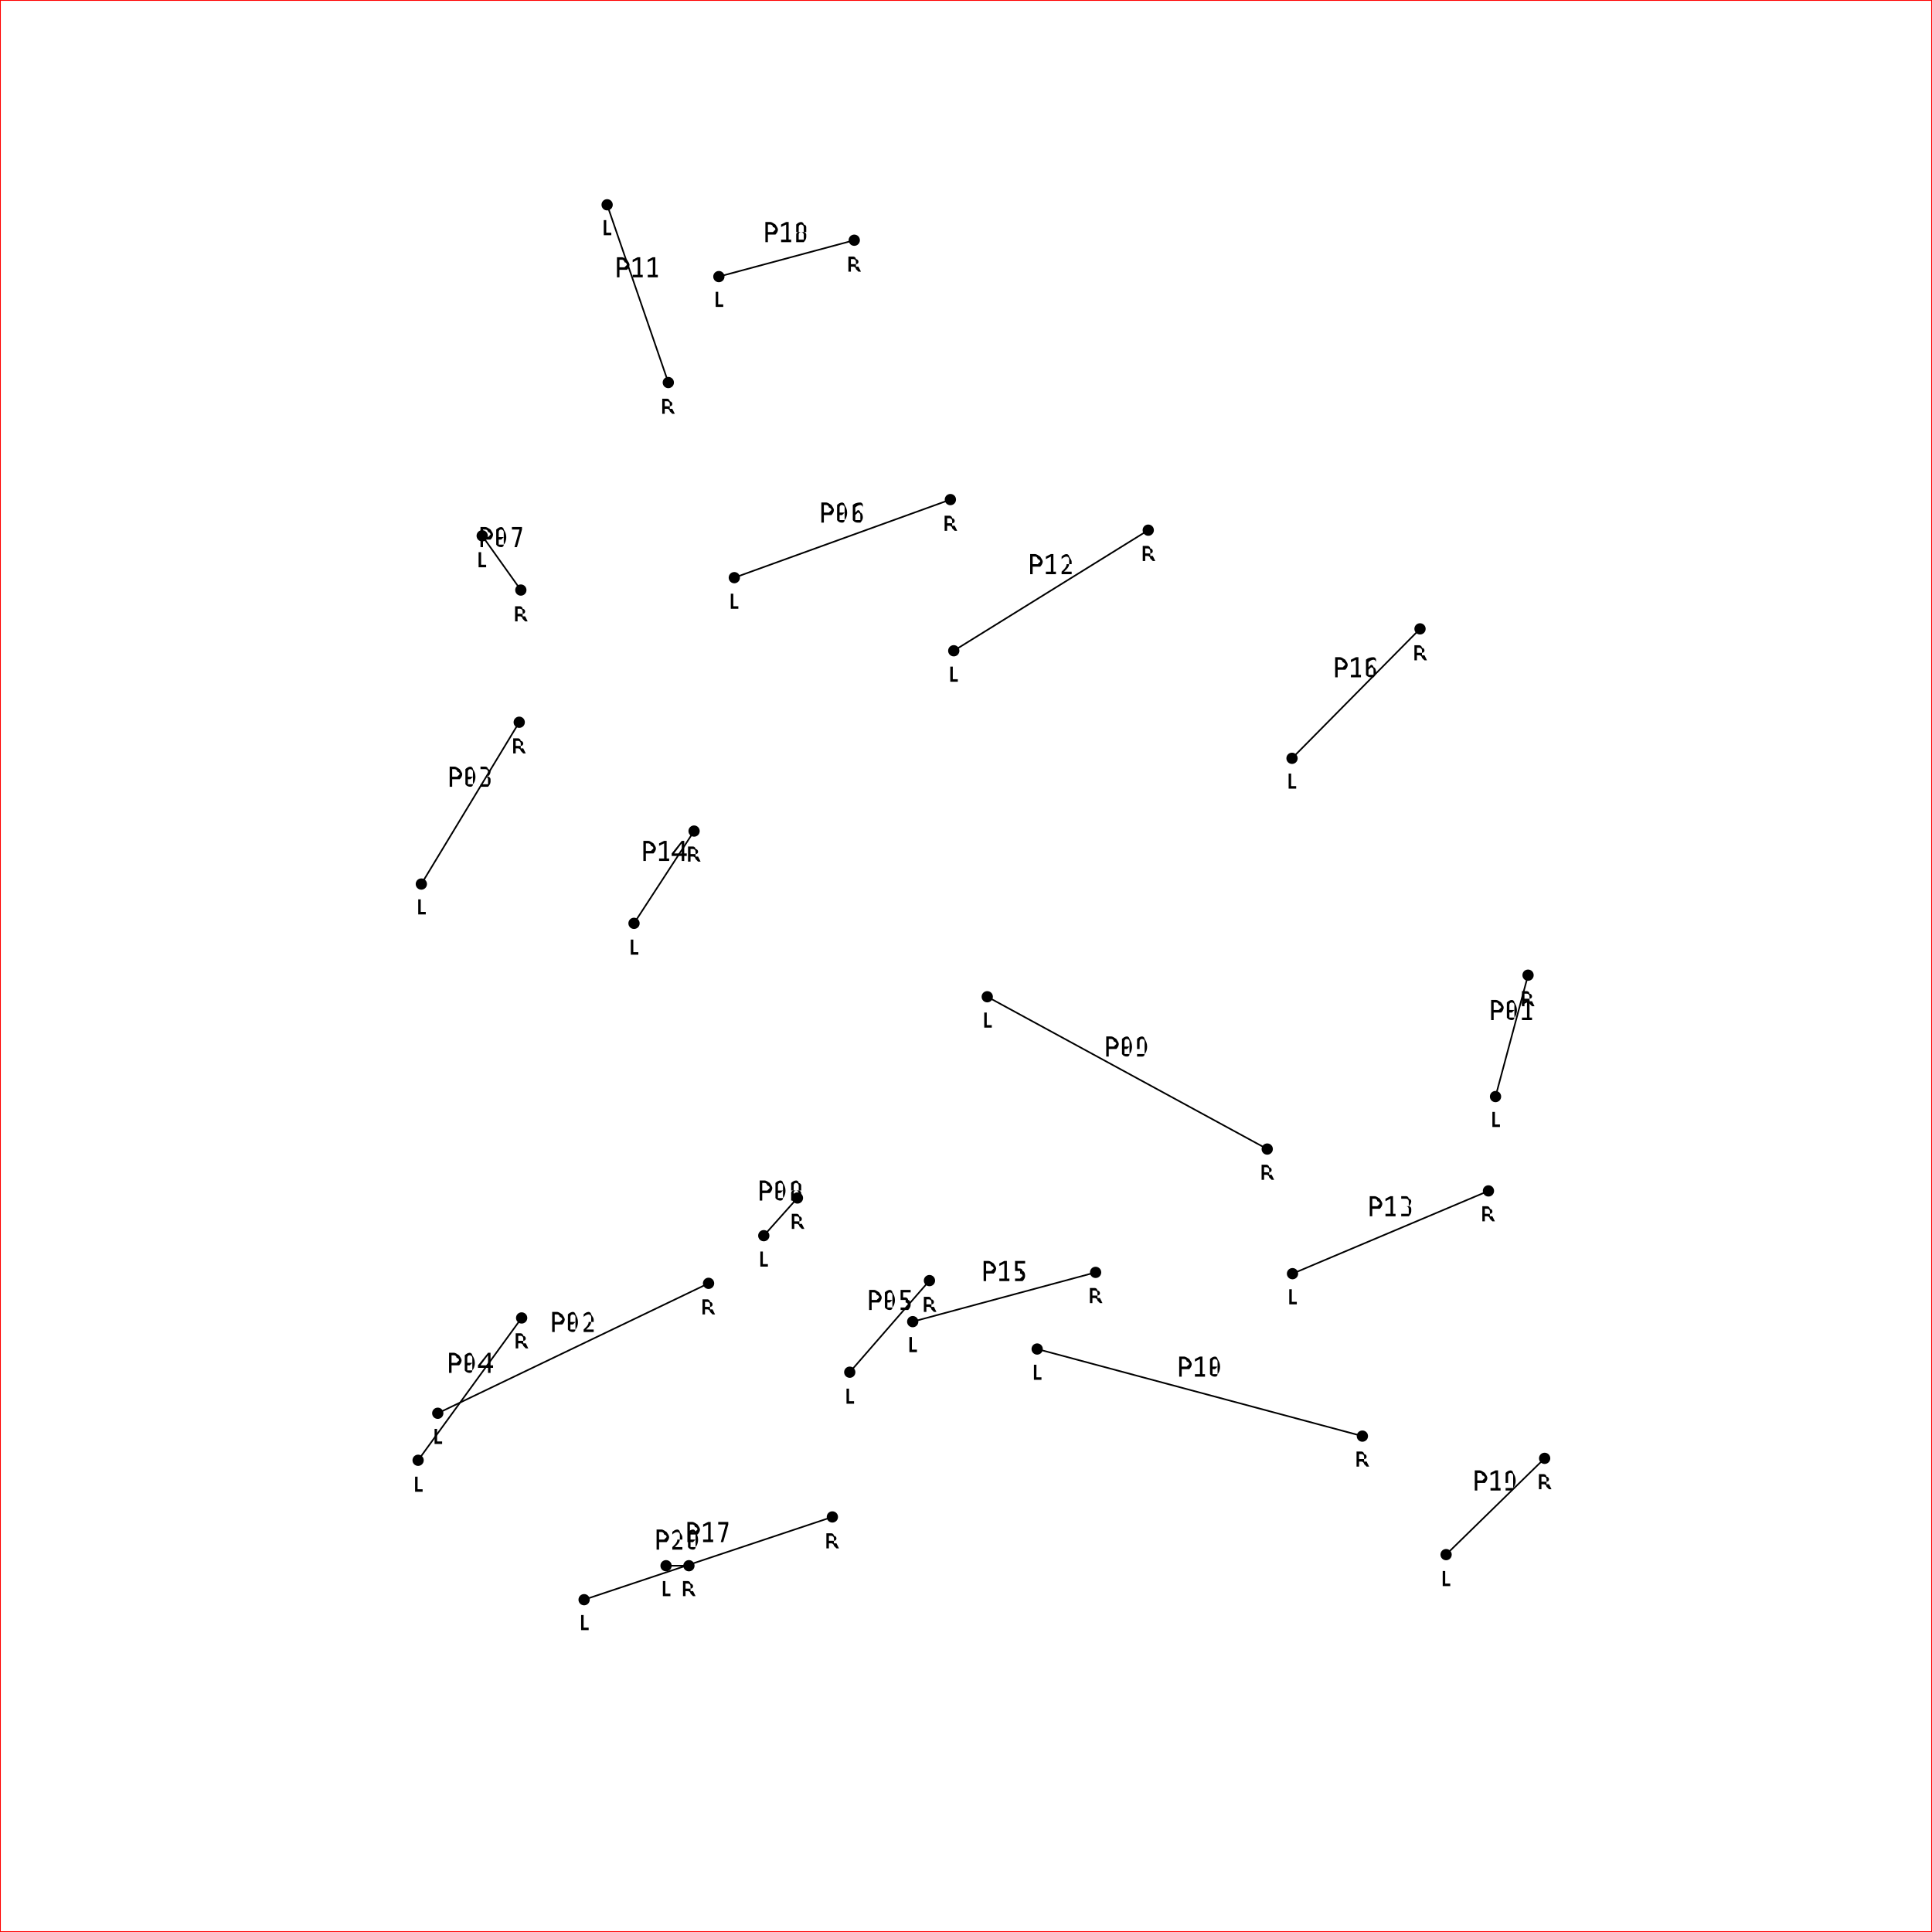
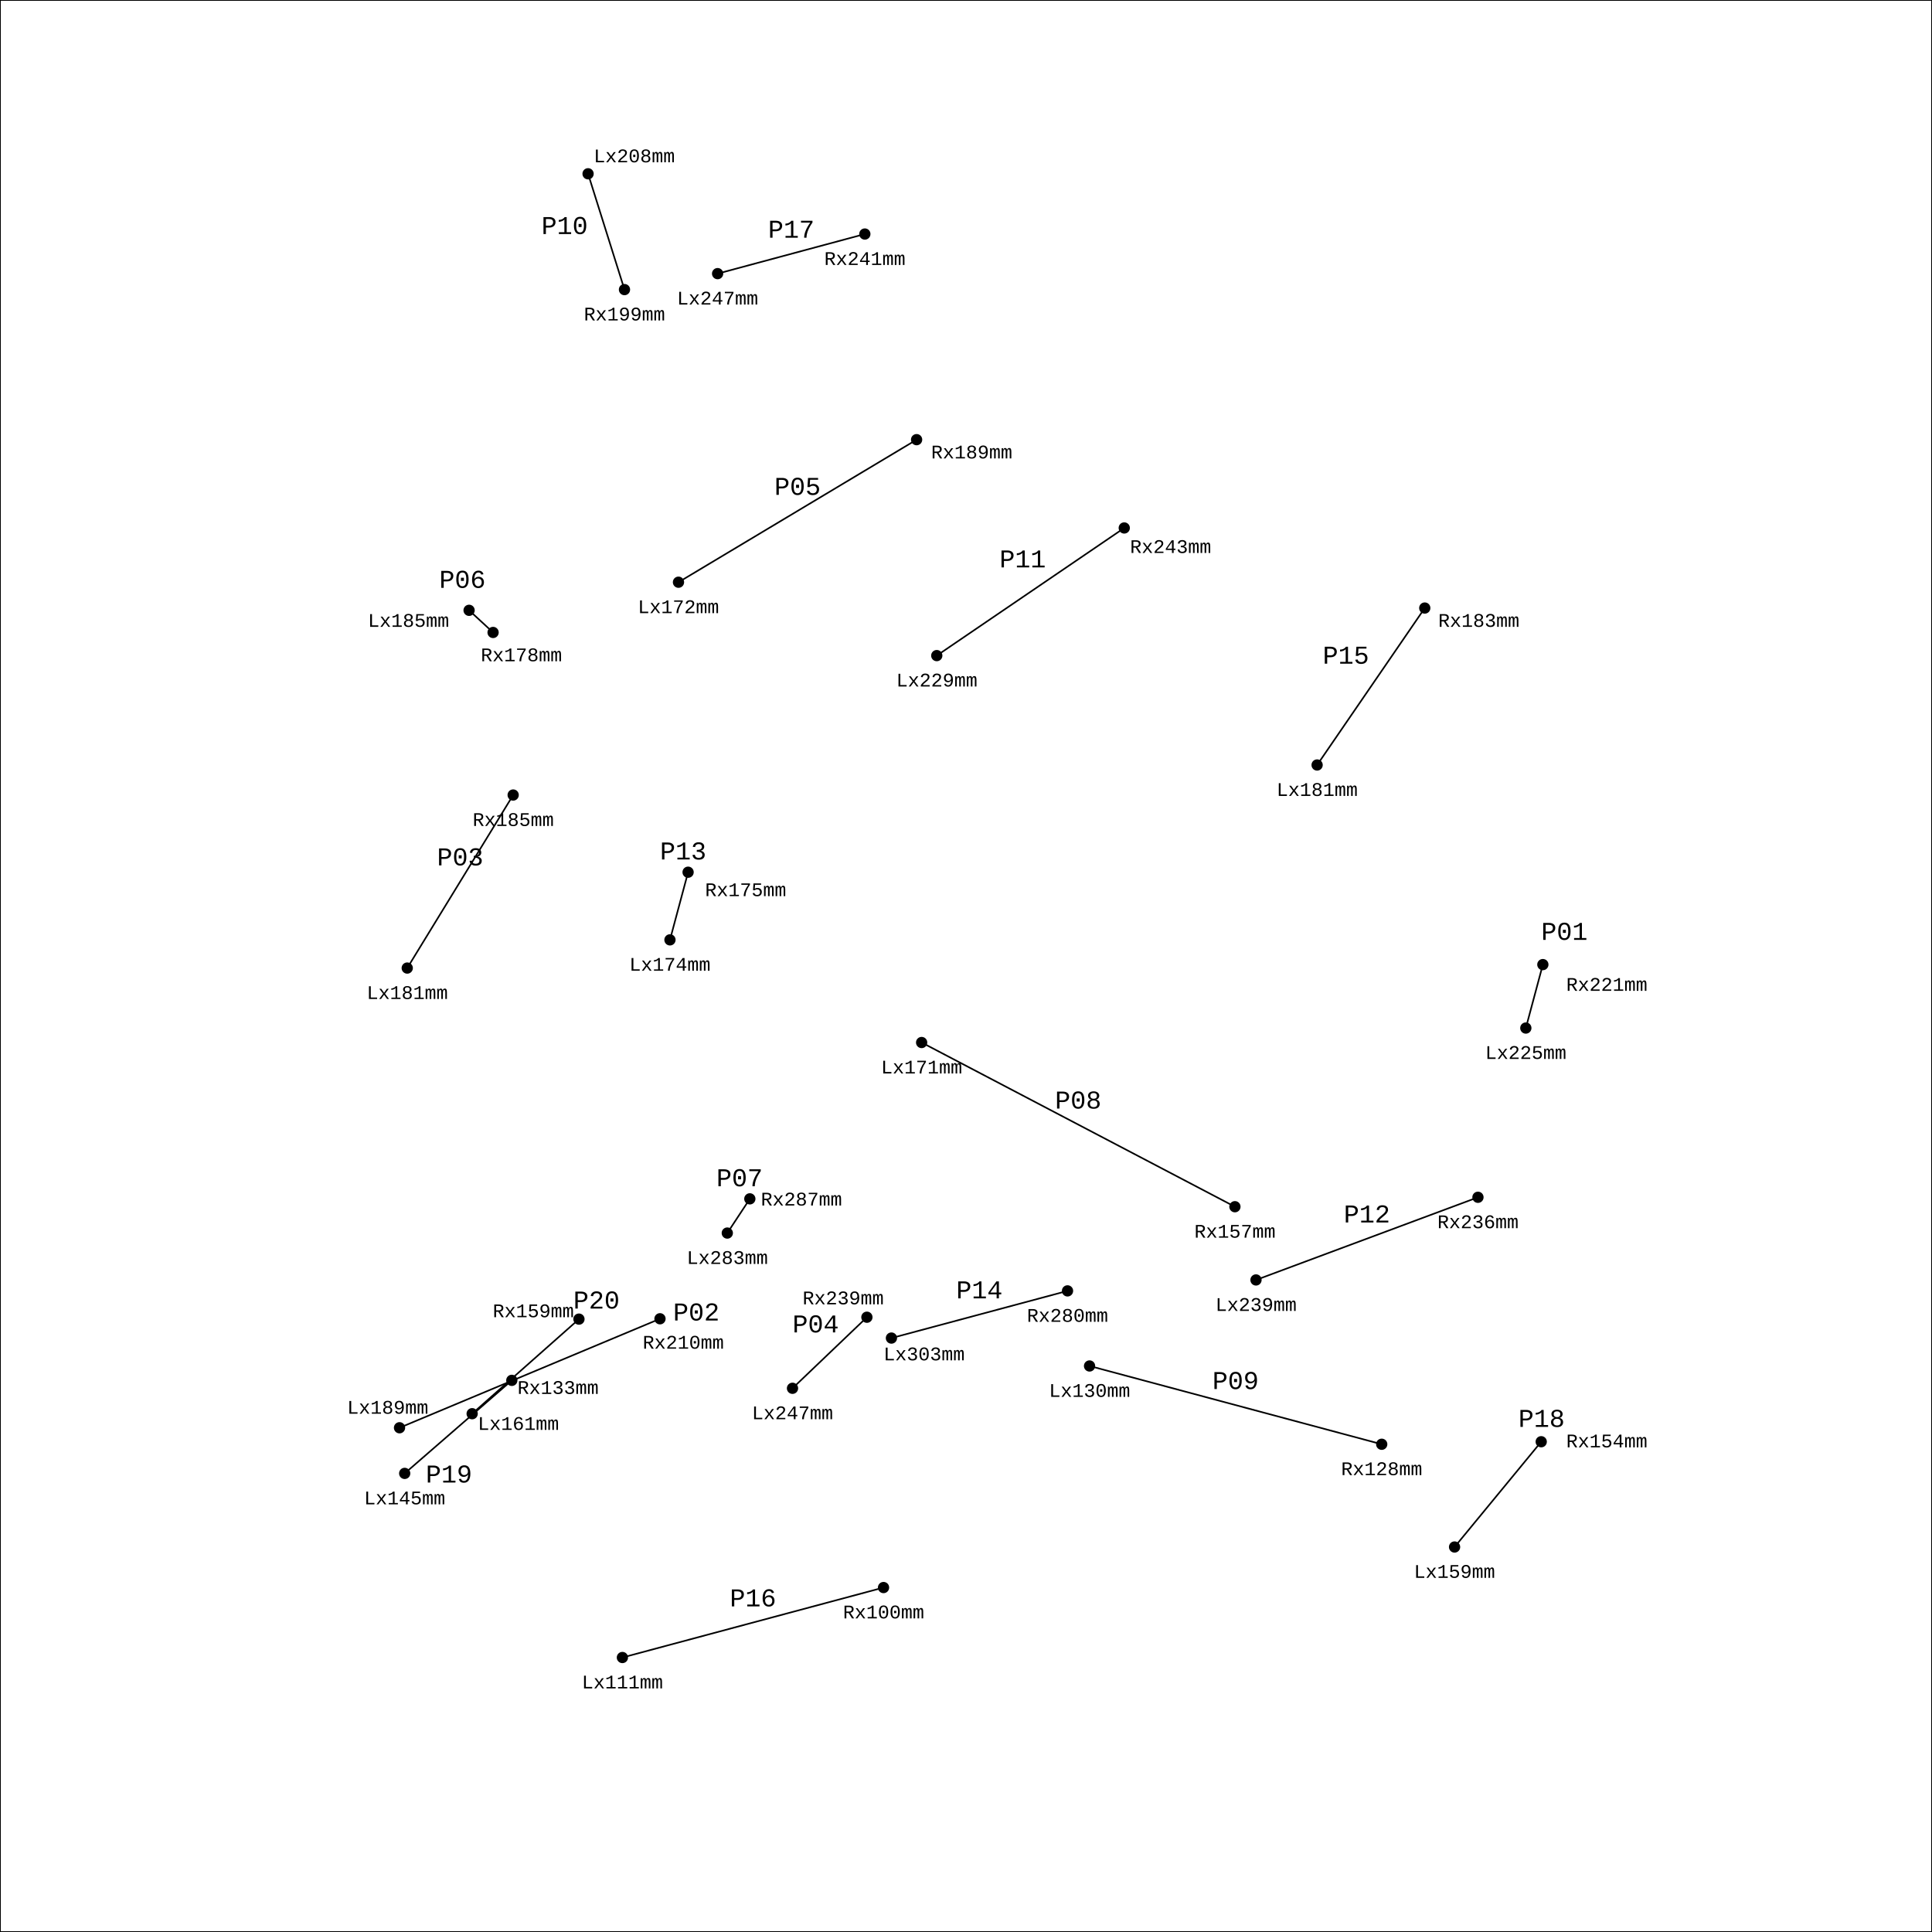
- <svg xmlns="http://www.w3.org/2000/svg" width="12in" height="12in" viewBox="0 0 12 12">
-   <rect x="0" y="0" width="12" height="12" fill="none" stroke="rgb(255,0,0)" stroke-width="0.01" />
+ <svg xmlns="http://www.w3.org/2000/svg" id="Layer_1" version="1.1" viewBox="0 0 864 864">
+   <defs>
+     <style>
+       .st0 {
+         font-size: 11.52px;
+       }
+ 
+       .st0, .st1 {
+         font-family: CourierNewPSMT, 'Courier New';
+         isolation: isolate;
+       }
+ 
+       .st2 {
+         fill: none;
+         stroke: #000;
+         stroke-miterlimit: 288;
+         stroke-width: .72px;
+       }
+ 
+       .st1 {
+         font-size: 8.64px;
+       }
+     </style>
+   </defs>
+   <rect class="st2" width="864" height="864" />
  <g id="P01_strings">
-     <line x1="9.289" y1="6.811" x2="9.491" y2="6.057" stroke="rgb(0,0,0)" stroke-width="0.01" fill="none" />
-     <text x="9.39" y="6.334" fill="rgb(0,0,0)" font-family="monospace" font-size="0.16" text-anchor="middle">P01</text>
-     <circle cx="9.289" cy="6.811" r="0.035" fill="rgb(0,0,0)" />
-     <text x="9.289" y="7.003" fill="rgb(0,0,0)" font-family="monospace" font-size="0.12" text-anchor="middle">L</text>
-     <circle cx="9.491" cy="6.057" r="0.035" fill="rgb(0,0,0)" />
-     <text x="9.491" y="6.249" fill="rgb(0,0,0)" font-family="monospace" font-size="0.12" text-anchor="middle">R</text>
+     <line class="st2" x1="682.36" y1="459.75" x2="689.97" y2="431.37" />
+     <text class="st0" transform="translate(689.24 420.31)">
+       <tspan x="0" y="0">P01</tspan>
+     </text>
+     <circle cx="682.36" cy="459.75" r="2.52" />
+     <text class="st1" transform="translate(664.19 473.56)">
+       <tspan x="0" y="0">Lx225mm</tspan>
+     </text>
+     <circle cx="689.97" cy="431.37" r="2.52" />
+     <text class="st1" transform="translate(700.42 443.1)">
+       <tspan x="0" y="0">Rx221mm</tspan>
+     </text>
  </g>
  <g id="P02_strings">
-     <line x1="2.719" y1="8.778" x2="4.401" y2="7.971" stroke="rgb(0,0,0)" stroke-width="0.01" fill="none" />
-     <text x="3.56" y="8.275" fill="rgb(0,0,0)" font-family="monospace" font-size="0.16" text-anchor="middle">P02</text>
-     <circle cx="2.719" cy="8.778" r="0.035" fill="rgb(0,0,0)" />
-     <text x="2.719" y="8.97" fill="rgb(0,0,0)" font-family="monospace" font-size="0.12" text-anchor="middle">L</text>
-     <circle cx="4.401" cy="7.971" r="0.035" fill="rgb(0,0,0)" />
-     <text x="4.401" y="8.163" fill="rgb(0,0,0)" font-family="monospace" font-size="0.12" text-anchor="middle">R</text>
+     <line class="st2" x1="178.67" y1="638.5" x2="295.15" y2="589.76" />
+     <text class="st0" transform="translate(301.03 590.53)">
+       <tspan x="0" y="0">P02</tspan>
+     </text>
+     <circle cx="178.67" cy="638.5" r="2.52" />
+     <text class="st1" transform="translate(155.25 632.22)">
+       <tspan x="0" y="0">Lx189mm</tspan>
+     </text>
+     <circle cx="295.15" cy="589.76" r="2.52" />
+     <text class="st1" transform="translate(287.42 603.14)">
+       <tspan x="0" y="0">Rx210mm</tspan>
+     </text>
  </g>
  <g id="P03_strings">
-     <line x1="2.617" y1="5.491" x2="3.225" y2="4.486" stroke="rgb(0,0,0)" stroke-width="0.01" fill="none" />
-     <text x="2.921" y="4.888" fill="rgb(0,0,0)" font-family="monospace" font-size="0.16" text-anchor="middle">P03</text>
-     <circle cx="2.617" cy="5.491" r="0.035" fill="rgb(0,0,0)" />
-     <text x="2.617" y="5.683" fill="rgb(0,0,0)" font-family="monospace" font-size="0.12" text-anchor="middle">L</text>
-     <circle cx="3.225" cy="4.486" r="0.035" fill="rgb(0,0,0)" />
-     <text x="3.225" y="4.678" fill="rgb(0,0,0)" font-family="monospace" font-size="0.12" text-anchor="middle">R</text>
+     <line class="st2" x1="182.12" y1="432.92" x2="229.49" y2="355.54" />
+     <text class="st0" transform="translate(195.44 387)">
+       <tspan x="0" y="0">P03</tspan>
+     </text>
+     <circle cx="182.12" cy="432.92" r="2.52" />
+     <text class="st1" transform="translate(164 446.75)">
+       <tspan x="0" y="0">Lx181mm</tspan>
+     </text>
+     <circle cx="229.49" cy="355.54" r="2.52" />
+     <text class="st1" transform="translate(211.38 369.38)">
+       <tspan x="0" y="0">Rx185mm</tspan>
+     </text>
  </g>
  <g id="P04_strings">
-     <line x1="2.597" y1="9.07" x2="3.24" y2="8.186" stroke="rgb(0,0,0)" stroke-width="0.01" fill="none" />
-     <text x="2.918" y="8.528" fill="rgb(0,0,0)" font-family="monospace" font-size="0.16" text-anchor="middle">P04</text>
-     <circle cx="2.597" cy="9.07" r="0.035" fill="rgb(0,0,0)" />
-     <text x="2.597" y="9.262" fill="rgb(0,0,0)" font-family="monospace" font-size="0.12" text-anchor="middle">L</text>
-     <circle cx="3.24" cy="8.186" r="0.035" fill="rgb(0,0,0)" />
-     <text x="3.24" y="8.378" fill="rgb(0,0,0)" font-family="monospace" font-size="0.12" text-anchor="middle">R</text>
+     <line class="st2" x1="354.41" y1="620.85" x2="387.68" y2="589.07" />
+     <text class="st0" transform="translate(354.41 595.87)">
+       <tspan x="0" y="0">P04</tspan>
+     </text>
+     <circle cx="354.41" cy="620.85" r="2.52" />
+     <text class="st1" transform="translate(336.25 634.69)">
+       <tspan x="0" y="0">Lx247mm</tspan>
+     </text>
+     <circle cx="387.68" cy="589.07" r="2.52" />
+     <text class="st1" transform="translate(358.92 583.3)">
+       <tspan x="0" y="0">Rx239mm</tspan>
+     </text>
  </g>
  <g id="P05_strings">
-     <line x1="5.278" y1="8.523" x2="5.773" y2="7.954" stroke="rgb(0,0,0)" stroke-width="0.01" fill="none" />
-     <text x="5.526" y="8.138" fill="rgb(0,0,0)" font-family="monospace" font-size="0.16" text-anchor="middle">P05</text>
-     <circle cx="5.278" cy="8.523" r="0.035" fill="rgb(0,0,0)" />
-     <text x="5.278" y="8.715" fill="rgb(0,0,0)" font-family="monospace" font-size="0.12" text-anchor="middle">L</text>
-     <circle cx="5.773" cy="7.954" r="0.035" fill="rgb(0,0,0)" />
-     <text x="5.773" y="8.146" fill="rgb(0,0,0)" font-family="monospace" font-size="0.12" text-anchor="middle">R</text>
+     <line class="st2" x1="303.42" y1="260.37" x2="409.91" y2="196.62" />
+     <text class="st0" transform="translate(346.31 221.31)">
+       <tspan x="0" y="0">P05</tspan>
+     </text>
+     <circle cx="303.42" cy="260.37" r="2.52" />
+     <text class="st1" transform="translate(285.25 274.19)">
+       <tspan x="0" y="0">Lx172mm</tspan>
+     </text>
+     <circle cx="409.91" cy="196.62" r="2.52" />
+     <text class="st1" transform="translate(416.41 205.01)">
+       <tspan x="0" y="0">Rx189mm</tspan>
+     </text>
  </g>
  <g id="P06_strings">
-     <line x1="4.561" y1="3.588" x2="5.903" y2="3.103" stroke="rgb(0,0,0)" stroke-width="0.01" fill="none" />
-     <text x="5.232" y="3.246" fill="rgb(0,0,0)" font-family="monospace" font-size="0.16" text-anchor="middle">P06</text>
-     <circle cx="4.561" cy="3.588" r="0.035" fill="rgb(0,0,0)" />
-     <text x="4.561" y="3.78" fill="rgb(0,0,0)" font-family="monospace" font-size="0.12" text-anchor="middle">L</text>
-     <circle cx="5.903" cy="3.103" r="0.035" fill="rgb(0,0,0)" />
-     <text x="5.903" y="3.295" fill="rgb(0,0,0)" font-family="monospace" font-size="0.12" text-anchor="middle">R</text>
+     <line class="st2" x1="209.78" y1="272.94" x2="220.51" y2="282.84" />
+     <text class="st0" transform="translate(196.44 262.89)">
+       <tspan x="0" y="0">P06</tspan>
+     </text>
+     <circle cx="209.78" cy="272.94" r="2.52" />
+     <text class="st1" transform="translate(164.54 280.32)">
+       <tspan x="0" y="0">Lx185mm</tspan>
+     </text>
+     <circle cx="220.51" cy="282.84" r="2.52" />
+     <text class="st1" transform="translate(215.02 295.71)">
+       <tspan x="0" y="0">Rx178mm</tspan>
+     </text>
  </g>
  <g id="P07_strings">
-     <line x1="2.995" y1="3.328" x2="3.235" y2="3.665" stroke="rgb(0,0,0)" stroke-width="0.01" fill="none" />
-     <text x="3.115" y="3.397" fill="rgb(0,0,0)" font-family="monospace" font-size="0.16" text-anchor="middle">P07</text>
-     <circle cx="2.995" cy="3.328" r="0.035" fill="rgb(0,0,0)" />
-     <text x="2.995" y="3.52" fill="rgb(0,0,0)" font-family="monospace" font-size="0.12" text-anchor="middle">L</text>
-     <circle cx="3.235" cy="3.665" r="0.035" fill="rgb(0,0,0)" />
-     <text x="3.235" y="3.857" fill="rgb(0,0,0)" font-family="monospace" font-size="0.12" text-anchor="middle">R</text>
+     <line class="st2" x1="325.25" y1="551.43" x2="335.33" y2="536.13" />
+     <text class="st0" transform="translate(320.37 530.5)">
+       <tspan x="0" y="0">P07</tspan>
+     </text>
+     <circle cx="325.25" cy="551.43" r="2.52" />
+     <text class="st1" transform="translate(307.12 565.25)">
+       <tspan x="0" y="0">Lx283mm</tspan>
+     </text>
+     <circle cx="335.33" cy="536.13" r="2.52" />
+     <text class="st1" transform="translate(340.26 539.11)">
+       <tspan x="0" y="0">Rx287mm</tspan>
+     </text>
  </g>
  <g id="P08_strings">
-     <line x1="4.744" y1="7.675" x2="4.953" y2="7.441" stroke="rgb(0,0,0)" stroke-width="0.01" fill="none" />
-     <text x="4.849" y="7.458" fill="rgb(0,0,0)" font-family="monospace" font-size="0.16" text-anchor="middle">P08</text>
-     <circle cx="4.744" cy="7.675" r="0.035" fill="rgb(0,0,0)" />
-     <text x="4.744" y="7.867" fill="rgb(0,0,0)" font-family="monospace" font-size="0.12" text-anchor="middle">L</text>
-     <circle cx="4.953" cy="7.441" r="0.035" fill="rgb(0,0,0)" />
-     <text x="4.953" y="7.633" fill="rgb(0,0,0)" font-family="monospace" font-size="0.12" text-anchor="middle">R</text>
+     <line class="st2" x1="412.16" y1="466.22" x2="552.26" y2="539.65" />
+     <text class="st0" transform="translate(471.81 495.75)">
+       <tspan x="0" y="0">P08</tspan>
+     </text>
+     <circle cx="412.16" cy="466.22" r="2.52" />
+     <text class="st1" transform="translate(394 480.06)">
+       <tspan x="0" y="0">Lx171mm</tspan>
+     </text>
+     <circle cx="552.26" cy="539.65" r="2.52" />
+     <text class="st1" transform="translate(534.12 553.5)">
+       <tspan x="0" y="0">Rx157mm</tspan>
+     </text>
  </g>
  <g id="P09_strings">
-     <line x1="6.132" y1="6.191" x2="7.871" y2="7.137" stroke="rgb(0,0,0)" stroke-width="0.01" fill="none" />
-     <text x="7.001" y="6.564" fill="rgb(0,0,0)" font-family="monospace" font-size="0.16" text-anchor="middle">P09</text>
-     <circle cx="6.132" cy="6.191" r="0.035" fill="rgb(0,0,0)" />
-     <text x="6.132" y="6.383" fill="rgb(0,0,0)" font-family="monospace" font-size="0.12" text-anchor="middle">L</text>
-     <circle cx="7.871" cy="7.137" r="0.035" fill="rgb(0,0,0)" />
-     <text x="7.871" y="7.329" fill="rgb(0,0,0)" font-family="monospace" font-size="0.12" text-anchor="middle">R</text>
+     <line class="st2" x1="487.25" y1="610.87" x2="617.91" y2="645.88" />
+     <text class="st0" transform="translate(542.19 621.19)">
+       <tspan x="0" y="0">P09</tspan>
+     </text>
+     <circle cx="487.25" cy="610.87" r="2.52" />
+     <text class="st1" transform="translate(469.12 624.69)">
+       <tspan x="0" y="0">Lx130mm</tspan>
+     </text>
+     <circle cx="617.91" cy="645.88" r="2.52" />
+     <text class="st1" transform="translate(599.75 659.69)">
+       <tspan x="0" y="0">Rx128mm</tspan>
+     </text>
  </g>
  <g id="P10_strings">
-     <line x1="6.442" y1="8.379" x2="8.462" y2="8.92" stroke="rgb(0,0,0)" stroke-width="0.01" fill="none" />
-     <text x="7.452" y="8.549" fill="rgb(0,0,0)" font-family="monospace" font-size="0.16" text-anchor="middle">P10</text>
-     <circle cx="6.442" cy="8.379" r="0.035" fill="rgb(0,0,0)" />
-     <text x="6.442" y="8.571" fill="rgb(0,0,0)" font-family="monospace" font-size="0.12" text-anchor="middle">L</text>
-     <circle cx="8.462" cy="8.92" r="0.035" fill="rgb(0,0,0)" />
-     <text x="8.462" y="9.112" fill="rgb(0,0,0)" font-family="monospace" font-size="0.12" text-anchor="middle">R</text>
+     <line class="st2" x1="262.99" y1="77.72" x2="279.27" y2="129.51" />
+     <text class="st0" transform="translate(242.14 104.66)">
+       <tspan x="0" y="0">P10</tspan>
+     </text>
+     <circle cx="262.99" cy="77.72" r="2.52" />
+     <text class="st1" transform="translate(265.51 72.58)">
+       <tspan x="0" y="0">Lx208mm</tspan>
+     </text>
+     <circle cx="279.27" cy="129.51" r="2.52" />
+     <text class="st1" transform="translate(261.12 143.31)">
+       <tspan x="0" y="0">Rx199mm</tspan>
+     </text>
  </g>
  <g id="P11_strings">
-     <line x1="3.771" y1="1.272" x2="4.151" y2="2.376" stroke="rgb(0,0,0)" stroke-width="0.01" fill="none" />
-     <text x="3.961" y="1.724" fill="rgb(0,0,0)" font-family="monospace" font-size="0.16" text-anchor="middle">P11</text>
-     <circle cx="3.771" cy="1.272" r="0.035" fill="rgb(0,0,0)" />
-     <text x="3.771" y="1.464" fill="rgb(0,0,0)" font-family="monospace" font-size="0.12" text-anchor="middle">L</text>
-     <circle cx="4.151" cy="2.376" r="0.035" fill="rgb(0,0,0)" />
-     <text x="4.151" y="2.568" fill="rgb(0,0,0)" font-family="monospace" font-size="0.12" text-anchor="middle">R</text>
+     <line class="st2" x1="418.93" y1="293.19" x2="502.77" y2="236.11" />
+     <text class="st0" transform="translate(446.98 253.75)">
+       <tspan x="0" y="0">P11</tspan>
+     </text>
+     <circle cx="418.93" cy="293.19" r="2.52" />
+     <text class="st1" transform="translate(400.81 307)">
+       <tspan x="0" y="0">Lx229mm</tspan>
+     </text>
+     <circle cx="502.77" cy="236.11" r="2.52" />
+     <text class="st1" transform="translate(505.36 247.3)">
+       <tspan x="0" y="0">Rx243mm</tspan>
+     </text>
  </g>
  <g id="P12_strings">
-     <line x1="5.924" y1="4.042" x2="7.132" y2="3.293" stroke="rgb(0,0,0)" stroke-width="0.01" fill="none" />
-     <text x="6.528" y="3.568" fill="rgb(0,0,0)" font-family="monospace" font-size="0.16" text-anchor="middle">P12</text>
-     <circle cx="5.924" cy="4.042" r="0.035" fill="rgb(0,0,0)" />
-     <text x="5.924" y="4.234" fill="rgb(0,0,0)" font-family="monospace" font-size="0.12" text-anchor="middle">L</text>
-     <circle cx="7.132" cy="3.293" r="0.035" fill="rgb(0,0,0)" />
-     <text x="7.132" y="3.485" fill="rgb(0,0,0)" font-family="monospace" font-size="0.12" text-anchor="middle">R</text>
+     <line class="st2" x1="561.69" y1="572.4" x2="660.95" y2="535.43" />
+     <text class="st0" transform="translate(600.94 546.69)">
+       <tspan x="0" y="0">P12</tspan>
+     </text>
+     <circle cx="561.69" cy="572.4" r="2.52" />
+     <text class="st1" transform="translate(543.56 586.25)">
+       <tspan x="0" y="0">Lx239mm</tspan>
+     </text>
+     <circle cx="660.95" cy="535.43" r="2.52" />
+     <text class="st1" transform="translate(642.81 549.25)">
+       <tspan x="0" y="0">Rx236mm</tspan>
+     </text>
  </g>
  <g id="P13_strings">
-     <line x1="8.028" y1="7.911" x2="9.245" y2="7.397" stroke="rgb(0,0,0)" stroke-width="0.01" fill="none" />
-     <text x="8.636" y="7.554" fill="rgb(0,0,0)" font-family="monospace" font-size="0.16" text-anchor="middle">P13</text>
-     <circle cx="8.028" cy="7.911" r="0.035" fill="rgb(0,0,0)" />
-     <text x="8.028" y="8.103" fill="rgb(0,0,0)" font-family="monospace" font-size="0.12" text-anchor="middle">L</text>
-     <circle cx="9.245" cy="7.397" r="0.035" fill="rgb(0,0,0)" />
-     <text x="9.245" y="7.589" fill="rgb(0,0,0)" font-family="monospace" font-size="0.12" text-anchor="middle">R</text>
+     <line class="st2" x1="299.61" y1="420.31" x2="307.72" y2="390.06" />
+     <text class="st0" transform="translate(295.15 384.36)">
+       <tspan x="0" y="0">P13</tspan>
+     </text>
+     <circle cx="299.61" cy="420.31" r="2.52" />
+     <text class="st1" transform="translate(281.44 434.12)">
+       <tspan x="0" y="0">Lx174mm</tspan>
+     </text>
+     <circle cx="307.72" cy="390.06" r="2.52" />
+     <text class="st1" transform="translate(315.31 400.76)">
+       <tspan x="0" y="0">Rx175mm</tspan>
+     </text>
  </g>
  <g id="P14_strings">
-     <line x1="3.938" y1="5.735" x2="4.311" y2="5.162" stroke="rgb(0,0,0)" stroke-width="0.01" fill="none" />
-     <text x="4.125" y="5.348" fill="rgb(0,0,0)" font-family="monospace" font-size="0.16" text-anchor="middle">P14</text>
-     <circle cx="3.938" cy="5.735" r="0.035" fill="rgb(0,0,0)" />
-     <text x="3.938" y="5.927" fill="rgb(0,0,0)" font-family="monospace" font-size="0.12" text-anchor="middle">L</text>
-     <circle cx="4.311" cy="5.162" r="0.035" fill="rgb(0,0,0)" />
-     <text x="4.311" y="5.354" fill="rgb(0,0,0)" font-family="monospace" font-size="0.12" text-anchor="middle">R</text>
+     <line class="st2" x1="398.65" y1="598.39" x2="477.4" y2="577.29" />
+     <text class="st0" transform="translate(427.62 580.62)">
+       <tspan x="0" y="0">P14</tspan>
+     </text>
+     <circle cx="398.65" cy="598.39" r="2.52" />
+     <text class="st1" transform="translate(395.12 608.35)">
+       <tspan x="0" y="0">Lx303mm</tspan>
+     </text>
+     <circle cx="477.4" cy="577.29" r="2.52" />
+     <text class="st1" transform="translate(459.25 591.12)">
+       <tspan x="0" y="0">Rx280mm</tspan>
+     </text>
  </g>
  <g id="P15_strings">
-     <line x1="5.669" y1="8.209" x2="6.805" y2="7.903" stroke="rgb(0,0,0)" stroke-width="0.01" fill="none" />
-     <text x="6.237" y="7.956" fill="rgb(0,0,0)" font-family="monospace" font-size="0.16" text-anchor="middle">P15</text>
-     <circle cx="5.669" cy="8.209" r="0.035" fill="rgb(0,0,0)" />
-     <text x="5.669" y="8.401" fill="rgb(0,0,0)" font-family="monospace" font-size="0.12" text-anchor="middle">L</text>
-     <circle cx="6.805" cy="7.903" r="0.035" fill="rgb(0,0,0)" />
-     <text x="6.805" y="8.095" fill="rgb(0,0,0)" font-family="monospace" font-size="0.12" text-anchor="middle">R</text>
+     <line class="st2" x1="589.02" y1="342.11" x2="637.16" y2="271.92" />
+     <text class="st0" transform="translate(591.54 296.81)">
+       <tspan x="0" y="0">P15</tspan>
+     </text>
+     <circle cx="589.02" cy="342.11" r="2.52" />
+     <text class="st1" transform="translate(570.88 355.94)">
+       <tspan x="0" y="0">Lx181mm</tspan>
+     </text>
+     <circle cx="637.16" cy="271.92" r="2.52" />
+     <text class="st1" transform="translate(643.18 280.32)">
+       <tspan x="0" y="0">Rx183mm</tspan>
+     </text>
  </g>
  <g id="P16_strings">
-     <line x1="8.025" y1="4.71" x2="8.82" y2="3.906" stroke="rgb(0,0,0)" stroke-width="0.01" fill="none" />
-     <text x="8.423" y="4.208" fill="rgb(0,0,0)" font-family="monospace" font-size="0.16" text-anchor="middle">P16</text>
-     <circle cx="8.025" cy="4.71" r="0.035" fill="rgb(0,0,0)" />
-     <text x="8.025" y="4.902" fill="rgb(0,0,0)" font-family="monospace" font-size="0.12" text-anchor="middle">L</text>
-     <circle cx="8.82" cy="3.906" r="0.035" fill="rgb(0,0,0)" />
-     <text x="8.82" y="4.098" fill="rgb(0,0,0)" font-family="monospace" font-size="0.12" text-anchor="middle">R</text>
+     <line class="st2" x1="278.34" y1="741.25" x2="395.12" y2="709.96" />
+     <text class="st0" transform="translate(326.38 718.38)">
+       <tspan x="0" y="0">P16</tspan>
+     </text>
+     <circle cx="278.34" cy="741.25" r="2.52" />
+     <text class="st1" transform="translate(260.19 755.06)">
+       <tspan x="0" y="0">Lx111mm</tspan>
+     </text>
+     <circle cx="395.12" cy="709.96" r="2.52" />
+     <text class="st1" transform="translate(377 723.75)">
+       <tspan x="0" y="0">Rx100mm</tspan>
+     </text>
  </g>
  <g id="P17_strings">
-     <line x1="3.628" y1="9.936" x2="5.17" y2="9.422" stroke="rgb(0,0,0)" stroke-width="0.01" fill="none" />
-     <text x="4.399" y="9.579" fill="rgb(0,0,0)" font-family="monospace" font-size="0.16" text-anchor="middle">P17</text>
-     <circle cx="3.628" cy="9.936" r="0.035" fill="rgb(0,0,0)" />
-     <text x="3.628" y="10.128" fill="rgb(0,0,0)" font-family="monospace" font-size="0.12" text-anchor="middle">L</text>
-     <circle cx="5.17" cy="9.422" r="0.035" fill="rgb(0,0,0)" />
-     <text x="5.17" y="9.614" fill="rgb(0,0,0)" font-family="monospace" font-size="0.12" text-anchor="middle">R</text>
+     <line class="st2" x1="320.92" y1="122.37" x2="386.76" y2="104.66" />
+     <text class="st0" transform="translate(343.5 106.31)">
+       <tspan x="0" y="0">P17</tspan>
+     </text>
+     <circle cx="320.92" cy="122.37" r="2.52" />
+     <text class="st1" transform="translate(302.75 136.19)">
+       <tspan x="0" y="0">Lx247mm</tspan>
+     </text>
+     <circle cx="386.76" cy="104.66" r="2.52" />
+     <text class="st1" transform="translate(368.62 118.5)">
+       <tspan x="0" y="0">Rx241mm</tspan>
+     </text>
  </g>
  <g id="P18_strings">
-     <line x1="4.465" y1="1.718" x2="5.306" y2="1.492" stroke="rgb(0,0,0)" stroke-width="0.01" fill="none" />
-     <text x="4.885" y="1.505" fill="rgb(0,0,0)" font-family="monospace" font-size="0.16" text-anchor="middle">P18</text>
-     <circle cx="4.465" cy="1.718" r="0.035" fill="rgb(0,0,0)" />
-     <text x="4.465" y="1.91" fill="rgb(0,0,0)" font-family="monospace" font-size="0.12" text-anchor="middle">L</text>
-     <circle cx="5.306" cy="1.492" r="0.035" fill="rgb(0,0,0)" />
-     <text x="5.306" y="1.684" fill="rgb(0,0,0)" font-family="monospace" font-size="0.12" text-anchor="middle">R</text>
+     <line class="st2" x1="650.49" y1="691.83" x2="689.24" y2="644.75" />
+     <text class="st0" transform="translate(679.04 638.11)">
+       <tspan x="0" y="0">P18</tspan>
+     </text>
+     <circle cx="650.49" cy="691.83" r="2.52" />
+     <text class="st1" transform="translate(632.31 705.62)">
+       <tspan x="0" y="0">Lx159mm</tspan>
+     </text>
+     <circle cx="689.24" cy="644.75" r="2.52" />
+     <text class="st1" transform="translate(700.42 647.27)">
+       <tspan x="0" y="0">Rx154mm</tspan>
+     </text>
  </g>
  <g id="P19_strings">
-     <line x1="8.982" y1="9.656" x2="9.594" y2="9.058" stroke="rgb(0,0,0)" stroke-width="0.01" fill="none" />
-     <text x="9.288" y="9.257" fill="rgb(0,0,0)" font-family="monospace" font-size="0.16" text-anchor="middle">P19</text>
-     <circle cx="8.982" cy="9.656" r="0.035" fill="rgb(0,0,0)" />
-     <text x="8.982" y="9.848" fill="rgb(0,0,0)" font-family="monospace" font-size="0.12" text-anchor="middle">L</text>
-     <circle cx="9.594" cy="9.058" r="0.035" fill="rgb(0,0,0)" />
-     <text x="9.594" y="9.25" fill="rgb(0,0,0)" font-family="monospace" font-size="0.12" text-anchor="middle">R</text>
+     <line class="st2" x1="180.98" y1="658.91" x2="228.89" y2="617.3" />
+     <text class="st0" transform="translate(190.41 662.99)">
+       <tspan x="0" y="0">P19</tspan>
+     </text>
+     <circle cx="180.98" cy="658.91" r="2.52" />
+     <text class="st1" transform="translate(162.81 672.75)">
+       <tspan x="0" y="0">Lx145mm</tspan>
+     </text>
+     <circle cx="228.89" cy="617.3" r="2.52" />
+     <text class="st1" transform="translate(231.41 623.37)">
+       <tspan x="0" y="0">Rx133mm</tspan>
+     </text>
  </g>
  <g id="P20_strings">
-     <line x1="4.137" y1="9.725" x2="4.279" y2="9.725" stroke="rgb(0,0,0)" stroke-width="0.01" fill="none" />
-     <text x="4.208" y="9.625" fill="rgb(0,0,0)" font-family="monospace" font-size="0.16" text-anchor="middle">P20</text>
-     <circle cx="4.137" cy="9.725" r="0.035" fill="rgb(0,0,0)" />
-     <text x="4.137" y="9.917" fill="rgb(0,0,0)" font-family="monospace" font-size="0.12" text-anchor="middle">L</text>
-     <circle cx="4.279" cy="9.725" r="0.035" fill="rgb(0,0,0)" />
-     <text x="4.279" y="9.917" fill="rgb(0,0,0)" font-family="monospace" font-size="0.12" text-anchor="middle">R</text>
+     <line class="st2" x1="211.15" y1="632.22" x2="258.91" y2="589.92" />
+     <text class="st0" transform="translate(256.39 585.19)">
+       <tspan x="0" y="0">P20</tspan>
+     </text>
+     <circle cx="211.15" cy="632.22" r="2.52" />
+     <text class="st1" transform="translate(213.67 639.46)">
+       <tspan x="0" y="0">Lx161mm</tspan>
+     </text>
+     <circle cx="258.91" cy="589.92" r="2.52" />
+     <text class="st1" transform="translate(220.36 589.07)">
+       <tspan x="0" y="0">Rx159mm</tspan>
+     </text>
  </g>
</svg>
